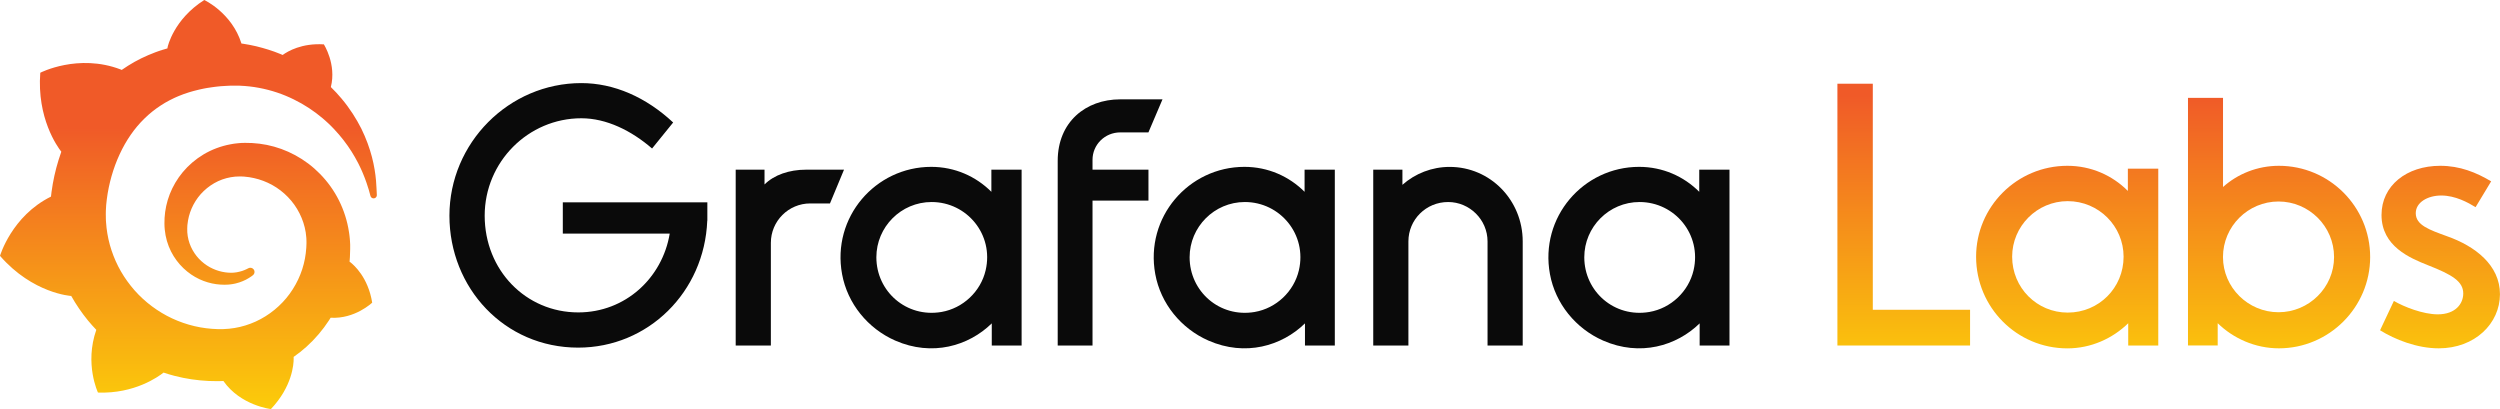
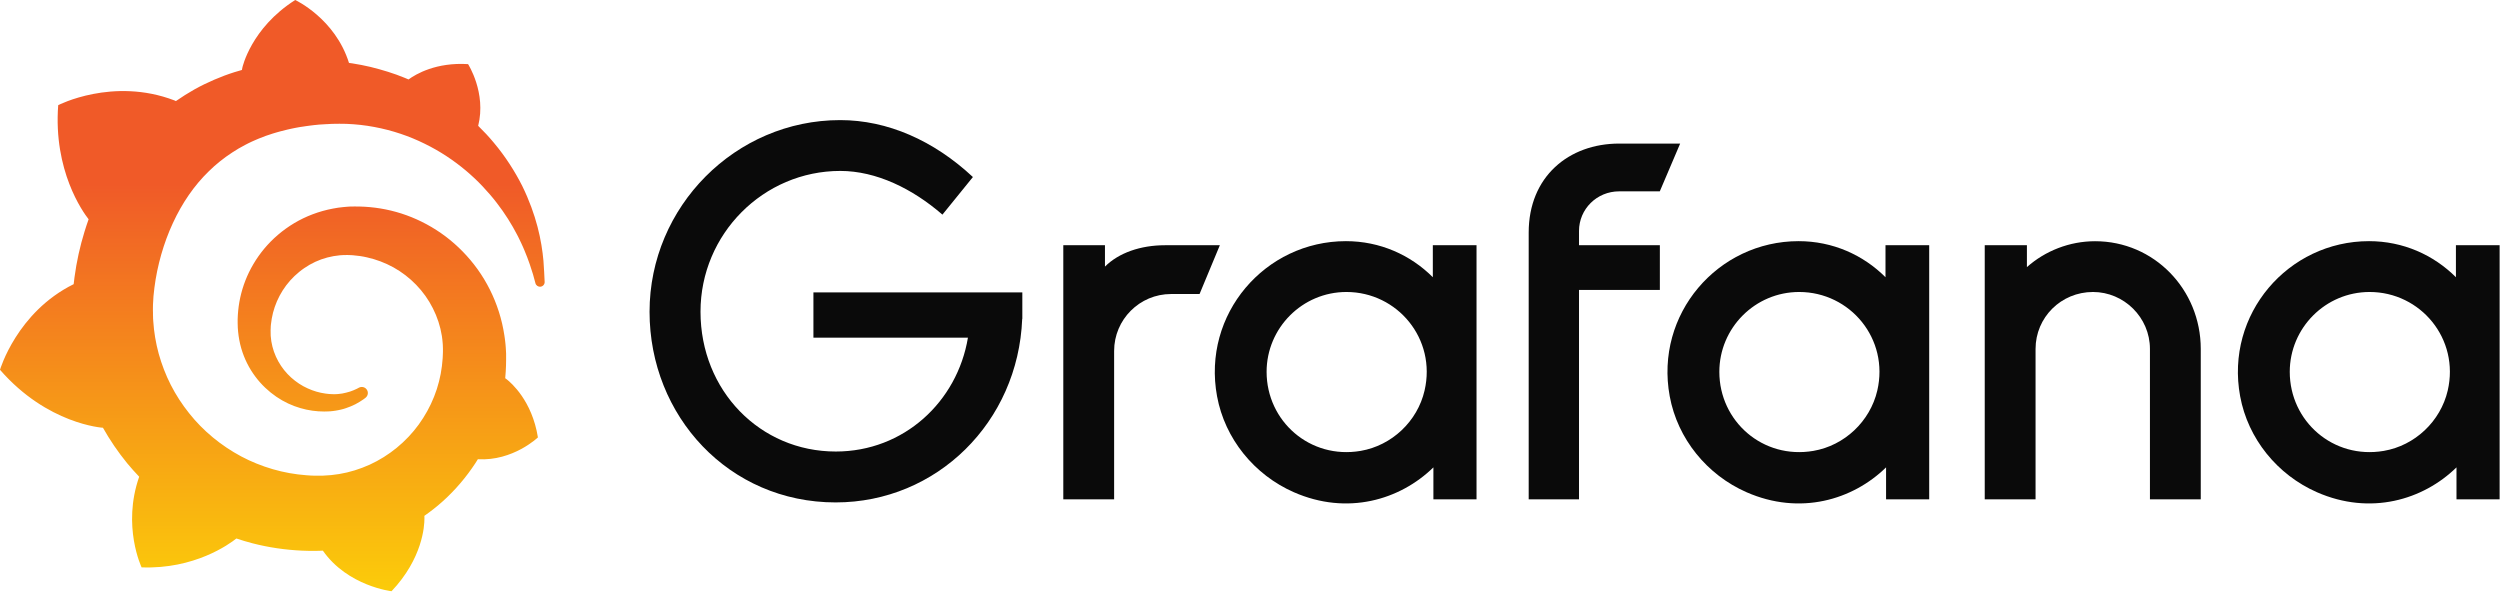
- <svg xmlns="http://www.w3.org/2000/svg" version="1.1" x="0px" y="0px" viewBox="0 0 568 92.92" style="enable-background:new 0 0 568 92.92;" xml:space="preserve">
+ <svg xmlns="http://www.w3.org/2000/svg" version="1.1" x="0px" y="0px" viewBox="0 0 393 92.92" style="enable-background:new 0 0 568 92.92;" xml:space="preserve">
  <style type="text/css">
	.st0{fill:#0a0a0a;}
	.st1{fill:url(#SVGID_1_);}
	.st2{fill:url(#SVGID_2_);}
	.st3{fill:url(#SVGID_3_);}
	.st4{fill:url(#SVGID_4_);}
	.st5{fill:url(#SVGID_5_);}
</style>
  <g>
    <g>
      <path class="st0" d="M160.69,50.13c-0.64,16.22-13.42,28.85-29.33,28.85c-16.78,0-29.25-13.58-29.25-29.97    c0-16.54,13.51-30.13,29.97-30.13c7.43,0,14.7,3.2,20.86,8.95l-4.79,5.91c-4.71-4.08-10.39-6.87-16.06-6.87    c-12.07,0-21.97,9.91-21.97,22.13c0,12.39,9.35,21.98,21.26,21.98c10.71,0,19.1-7.83,20.78-17.9h-24.29v-7.11h32.84V50.13z" />
      <path class="st0" d="M188.57,46.22h-4.48c-4.94,0-8.95,4.01-8.95,8.95V78.5h-7.99V38.55h6.55v3.36c2.16-2.16,5.59-3.36,9.43-3.36    h8.63L188.57,46.22z" />
      <path class="st0" d="M232.12,78.5h-6.79v-5.03c-5.25,5.13-13.54,7.59-21.93,3.91c-6.22-2.73-10.85-8.4-12.08-15.09    c-2.38-12.92,7.56-24.38,20.26-24.38c5.35,0,10.15,2.16,13.66,5.67v-5.03h6.87V78.5z M223.94,61.4c1.89-8.12-4.26-15.5-12.28-15.5    c-6.95,0-12.55,5.67-12.55,12.55c0,7.77,6.83,13.79,14.78,12.43C218.79,70.04,222.82,66.24,223.94,61.4z" />
      <path class="st0" d="M248.22,36.31v2.24h12.71v7.03h-12.71V78.5h-7.91V36.55c0-8.79,6.31-13.98,14.22-13.98h9.59l-3.2,7.51h-6.39    C251.02,30.08,248.22,32.87,248.22,36.31z" />
      <path class="st0" d="M303.28,78.5h-6.79v-5.03c-5.25,5.13-13.54,7.59-21.93,3.91c-6.22-2.73-10.85-8.4-12.08-15.09    c-2.38-12.92,7.56-24.38,20.26-24.38c5.35,0,10.15,2.16,13.66,5.67v-5.03h6.87V78.5z M295.11,61.4c1.89-8.12-4.26-15.5-12.28-15.5    c-6.95,0-12.55,5.67-12.55,12.55c0,7.77,6.83,13.79,14.78,12.43C289.96,70.04,293.98,66.24,295.11,61.4z" />
      <path class="st0" d="M345.96,54.85V78.5h-7.99V54.85c0-4.95-4.08-8.95-8.95-8.95c-5.03,0-9.03,4-9.03,8.95V78.5H312V38.55h6.63    v3.44c2.88-2.56,6.71-4.07,10.71-4.07C338.61,37.91,345.96,45.5,345.96,54.85z" />
      <path class="st0" d="M392.95,78.5h-6.79v-5.03c-5.25,5.13-13.54,7.59-21.93,3.91c-6.22-2.73-10.85-8.4-12.08-15.09    c-2.38-12.92,7.56-24.38,20.26-24.38c5.35,0,10.15,2.16,13.66,5.67v-5.03h6.87V78.5z M384.78,61.4c1.89-8.12-4.26-15.5-12.28-15.5    c-6.95,0-12.55,5.67-12.55,12.55c0,7.77,6.83,13.79,14.78,12.43C379.63,70.04,383.65,66.24,384.78,61.4z" />
    </g>
-     <g>
-       <linearGradient id="SVGID_1_" gradientUnits="userSpaceOnUse" x1="432.53" y1="105.725" x2="432.53" y2="21.688">
-         <stop offset="0" style="stop-color:#FFF100" />
-         <stop offset="1" style="stop-color:#F05A28" />
-       </linearGradient>
-       <path class="st1" d="M447.6,78.5h-30.14V19.02h8.04v51.36h22.1V78.5z" />
-       <linearGradient id="SVGID_2_" gradientUnits="userSpaceOnUse" x1="469.662" y1="105.725" x2="469.662" y2="21.688">
-         <stop offset="0" style="stop-color:#FFF100" />
-         <stop offset="1" style="stop-color:#F05A28" />
-       </linearGradient>
-       <path class="st2" d="M490.36,78.5h-6.83v-5.06c-3.54,3.46-8.44,5.71-13.82,5.71c-11.49,0-20.74-9.32-20.74-20.82    c0-11.33,9.24-20.66,20.74-20.66c5.39,0,10.21,2.17,13.74,5.71v-5.06h6.91V78.5z M482.48,58.32c0-6.91-5.63-12.62-12.7-12.62    c-6.99,0-12.62,5.71-12.62,12.62c0,7.07,5.63,12.7,12.62,12.7C476.86,71.02,482.48,65.4,482.48,58.32z" />
-       <linearGradient id="SVGID_3_" gradientUnits="userSpaceOnUse" x1="517.805" y1="105.725" x2="517.805" y2="21.688">
-         <stop offset="0" style="stop-color:#FFF100" />
-         <stop offset="1" style="stop-color:#F05A28" />
-       </linearGradient>
-       <path class="st3" d="M538.5,58.4c0,11.41-9.32,20.74-20.73,20.74c-5.39,0-10.37-2.25-13.91-5.71v5.06h-6.75V22.24h7.96v20.25    c3.3-2.97,7.8-4.82,12.7-4.82C529.18,37.67,538.5,46.91,538.5,58.4z M530.3,58.4c0-6.99-5.71-12.62-12.62-12.62    s-12.62,5.63-12.62,12.62c0,6.91,5.71,12.54,12.62,12.54S530.3,65.32,530.3,58.4z" />
-       <linearGradient id="SVGID_4_" gradientUnits="userSpaceOnUse" x1="554.375" y1="105.725" x2="554.375" y2="21.688">
-         <stop offset="0" style="stop-color:#FFF100" />
-         <stop offset="1" style="stop-color:#F05A28" />
-       </linearGradient>
-       <path class="st4" d="M565.99,41.2l-3.54,5.87c-1.69-1.04-4.58-2.65-7.8-2.65c-3.05,0-5.79,1.53-5.79,4.02    c0,2.73,3.13,3.78,7.07,5.22c6.43,2.25,12.06,6.59,12.06,13.18c0,6.67-5.71,12.3-13.9,12.3c-4.98,0-9.97-2.01-13.34-4.1l3.14-6.67    c2.33,1.37,6.67,3.05,9.97,3.05c4.02,0,5.79-2.41,5.79-4.74c0-2.73-2.49-4.26-8.04-6.43c-4.02-1.61-10.53-4.26-10.53-11.41    c0-6.67,5.71-11.17,13.34-11.17C558.92,37.67,562.61,39.19,565.99,41.2z" />
-     </g>
    <linearGradient id="SVGID_5_" gradientUnits="userSpaceOnUse" x1="42.775" y1="113.822" x2="42.775" y2="28.926">
      <stop offset="0" style="stop-color:#FFF100" />
      <stop offset="1" style="stop-color:#F05A28" />
    </linearGradient>
    <path class="st5" d="M85.43,41c-0.14-1.56-0.41-3.36-0.93-5.35c-0.52-1.98-1.29-4.15-2.4-6.41C80.97,27,79.5,24.66,77.6,22.4   c-0.74-0.89-1.55-1.76-2.43-2.62c1.31-5.2-1.59-9.7-1.59-9.7c-5-0.31-8.18,1.55-9.36,2.41c-0.2-0.08-0.39-0.17-0.59-0.25   c-0.85-0.35-1.73-0.67-2.63-0.95c-0.9-0.28-1.82-0.54-2.76-0.77c-0.94-0.22-1.9-0.41-2.87-0.56c-0.17-0.03-0.34-0.05-0.51-0.07   C52.68,2.91,46.41,0,46.41,0c-6.98,4.43-8.31,10.63-8.31,10.63s-0.03,0.14-0.07,0.37c-0.39,0.11-0.77,0.22-1.16,0.34   c-0.54,0.16-1.06,0.36-1.6,0.55c-0.53,0.21-1.06,0.41-1.59,0.64c-1.05,0.45-2.1,0.96-3.12,1.53c-0.99,0.56-1.96,1.17-2.91,1.83   c-0.14-0.06-0.24-0.11-0.24-0.11c-9.67-3.69-18.26,0.75-18.26,0.75c-0.78,10.29,3.86,16.77,4.78,17.94   c-0.23,0.64-0.44,1.28-0.64,1.93c-0.72,2.33-1.25,4.72-1.58,7.2c-0.05,0.35-0.09,0.71-0.13,1.07C2.65,49.08,0,58.13,0,58.13   c7.46,8.58,16.15,9.11,16.15,9.11c0.01-0.01,0.02-0.01,0.02-0.02c1.11,1.97,2.39,3.85,3.82,5.6c0.6,0.73,1.24,1.44,1.89,2.12   c-2.72,7.77,0.38,14.25,0.38,14.25c8.3,0.31,13.76-3.63,14.9-4.54c0.83,0.28,1.66,0.53,2.51,0.75c2.55,0.66,5.16,1.04,7.77,1.16   c0.65,0.03,1.3,0.04,1.96,0.04l0.32,0l0.21-0.01l0.41-0.01l0.41-0.02l0.01,0.01c3.91,5.58,10.79,6.37,10.79,6.37   c4.89-5.16,5.17-10.27,5.17-11.38l0,0c0,0,0-0.04,0-0.07c0-0.09,0-0.16,0-0.16s0,0,0,0c0-0.08-0.01-0.15-0.01-0.24   c1.03-0.72,2.01-1.49,2.93-2.32c1.96-1.77,3.67-3.79,5.09-5.96c0.13-0.2,0.26-0.41,0.39-0.62c5.54,0.32,9.44-3.43,9.44-3.43   c-0.92-5.77-4.21-8.58-4.89-9.12l0,0c0,0-0.03-0.02-0.07-0.05c-0.04-0.03-0.06-0.05-0.06-0.05c0,0,0,0,0,0   c-0.04-0.02-0.08-0.05-0.12-0.08c0.03-0.35,0.06-0.69,0.08-1.04c0.04-0.62,0.06-1.24,0.06-1.86l0-0.46l0-0.23l0-0.12   c0-0.16,0-0.1,0-0.16l-0.02-0.39l-0.03-0.52c-0.01-0.18-0.02-0.34-0.04-0.5c-0.01-0.16-0.03-0.32-0.05-0.48l-0.06-0.48l-0.07-0.48   c-0.09-0.63-0.22-1.26-0.36-1.89c-0.58-2.49-1.55-4.85-2.83-6.97c-1.28-2.12-2.88-4-4.67-5.58c-1.8-1.59-3.81-2.86-5.92-3.81   c-2.11-0.95-4.33-1.56-6.54-1.84c-1.1-0.14-2.21-0.2-3.3-0.19l-0.41,0.01l-0.1,0c-0.03,0-0.15,0-0.14,0l-0.17,0.01l-0.4,0.03   c-0.15,0.01-0.31,0.02-0.45,0.04c-0.56,0.05-1.12,0.13-1.66,0.24c-2.19,0.41-4.26,1.2-6.09,2.29c-1.82,1.09-3.41,2.46-4.7,4   c-1.29,1.55-2.29,3.26-2.98,5.03c-0.69,1.77-1.07,3.6-1.18,5.38c-0.03,0.44-0.04,0.89-0.03,1.32c0,0.11,0,0.22,0.01,0.33l0.01,0.36   c0.02,0.21,0.03,0.43,0.05,0.64c0.09,0.9,0.25,1.76,0.49,2.6c0.48,1.66,1.25,3.17,2.21,4.45c0.95,1.28,2.09,2.34,3.3,3.17   c1.21,0.83,2.5,1.42,3.78,1.79c1.28,0.38,2.55,0.54,3.75,0.54c0.15,0,0.3,0,0.45-0.01c0.08,0,0.16-0.01,0.24-0.01   c0.08,0,0.16-0.01,0.24-0.01c0.13-0.01,0.25-0.03,0.38-0.04c0.03,0,0.07-0.01,0.11-0.01l0.12-0.02c0.08-0.01,0.15-0.02,0.23-0.03   c0.16-0.02,0.29-0.05,0.44-0.08c0.14-0.03,0.28-0.05,0.42-0.09c0.28-0.06,0.54-0.14,0.8-0.23c0.52-0.17,1.01-0.38,1.47-0.61   c0.46-0.24,0.88-0.5,1.27-0.77c0.11-0.08,0.22-0.16,0.33-0.25c0.42-0.33,0.49-0.94,0.15-1.35c-0.29-0.36-0.8-0.45-1.2-0.23   c-0.1,0.05-0.2,0.11-0.3,0.16c-0.35,0.17-0.71,0.32-1.1,0.45c-0.39,0.12-0.79,0.22-1.21,0.3c-0.21,0.03-0.42,0.06-0.64,0.08   c-0.11,0.01-0.22,0.02-0.32,0.02c-0.11,0-0.22,0.01-0.32,0.01c-0.1,0-0.21,0-0.31-0.01c-0.13-0.01-0.26-0.01-0.39-0.02   c0,0-0.07,0-0.01,0l-0.04,0l-0.09-0.01c-0.06-0.01-0.12-0.01-0.17-0.02c-0.12-0.01-0.23-0.03-0.35-0.04   c-0.94-0.13-1.89-0.4-2.8-0.82c-0.92-0.41-1.8-0.99-2.59-1.7c-0.79-0.71-1.48-1.57-2.02-2.54c-0.54-0.97-0.92-2.04-1.1-3.17   c-0.09-0.56-0.13-1.15-0.11-1.72c0.01-0.16,0.01-0.31,0.02-0.47c0,0.04,0-0.02,0-0.03l0-0.06l0.01-0.12   c0.01-0.08,0.01-0.15,0.02-0.23c0.03-0.31,0.08-0.62,0.13-0.93c0.43-2.46,1.66-4.86,3.57-6.68c0.48-0.45,0.99-0.88,1.54-1.25   c0.55-0.38,1.13-0.71,1.73-0.99c0.61-0.28,1.24-0.51,1.89-0.68c0.65-0.17,1.32-0.29,1.99-0.35c0.34-0.03,0.68-0.04,1.02-0.04   c0.09,0,0.16,0,0.23,0l0.28,0.01l0.17,0.01c0.07,0,0,0,0.03,0l0.07,0l0.28,0.02c0.73,0.06,1.46,0.16,2.18,0.33   c1.44,0.32,2.84,0.85,4.15,1.57c2.61,1.45,4.84,3.71,6.2,6.44c0.69,1.36,1.17,2.82,1.41,4.33c0.06,0.38,0.1,0.76,0.13,1.14   l0.02,0.29l0.01,0.29c0.01,0.1,0.01,0.19,0.01,0.29c0,0.1,0.01,0.2,0,0.27l0,0.25l-0.01,0.28c-0.01,0.19-0.02,0.49-0.03,0.68   c-0.03,0.42-0.07,0.83-0.12,1.25c-0.05,0.41-0.12,0.82-0.19,1.23c-0.08,0.41-0.17,0.81-0.27,1.21c-0.2,0.8-0.46,1.6-0.77,2.37   c-0.61,1.55-1.43,3.02-2.41,4.38c-1.97,2.71-4.66,4.92-7.72,6.32c-1.53,0.69-3.15,1.2-4.8,1.47c-0.83,0.14-1.67,0.22-2.51,0.25   l-0.16,0.01l-0.13,0l-0.27,0l-0.41,0l-0.21,0c0.11,0-0.02,0-0.01,0l-0.08,0c-0.45-0.01-0.9-0.03-1.35-0.07   c-1.8-0.13-3.57-0.45-5.29-0.95c-1.72-0.5-3.39-1.17-4.97-2.01c-3.16-1.69-5.98-4-8.19-6.79c-1.11-1.39-2.08-2.88-2.88-4.45   c-0.8-1.57-1.43-3.22-1.9-4.9c-0.46-1.69-0.75-3.41-0.86-5.15l-0.02-0.33l-0.01-0.08l0-0.07l0-0.14l-0.01-0.29l0-0.07l0-0.1l0-0.2   l-0.01-0.4l0-0.08c0,0.01,0,0.01,0-0.03l0-0.16c0-0.21,0.01-0.42,0.01-0.64c0.03-0.86,0.1-1.74,0.22-2.62   c0.11-0.88,0.26-1.77,0.44-2.65c0.18-0.88,0.4-1.75,0.64-2.6c0.49-1.71,1.1-3.37,1.83-4.94c1.45-3.14,3.35-5.91,5.64-8.13   c0.57-0.56,1.16-1.09,1.78-1.58c0.61-0.49,1.25-0.95,1.91-1.38c0.65-0.43,1.33-0.83,2.03-1.19c0.34-0.19,0.7-0.35,1.05-0.52   c0.18-0.08,0.36-0.16,0.54-0.24c0.18-0.08,0.36-0.16,0.54-0.23c0.72-0.31,1.47-0.56,2.22-0.8c0.19-0.06,0.38-0.11,0.57-0.17   c0.19-0.06,0.38-0.1,0.57-0.16c0.38-0.11,0.77-0.2,1.15-0.29c0.19-0.05,0.39-0.09,0.58-0.13c0.19-0.04,0.39-0.08,0.58-0.12   c0.2-0.04,0.39-0.07,0.59-0.11l0.29-0.05l0.29-0.04c0.2-0.03,0.39-0.06,0.59-0.09c0.22-0.04,0.44-0.05,0.66-0.09   c0.18-0.02,0.48-0.06,0.66-0.08c0.14-0.01,0.28-0.03,0.42-0.04l0.28-0.03l0.14-0.01l0.16-0.01c0.22-0.01,0.44-0.03,0.67-0.04   l0.33-0.02c0,0,0.12,0,0.02,0l0.07,0l0.14-0.01c0.19-0.01,0.38-0.02,0.57-0.03c0.75-0.02,1.5-0.02,2.25,0   c1.49,0.06,2.95,0.22,4.37,0.49c2.84,0.53,5.51,1.44,7.93,2.64c2.42,1.18,4.59,2.64,6.47,4.22c0.12,0.1,0.23,0.2,0.35,0.3   c0.11,0.1,0.23,0.2,0.34,0.3c0.23,0.2,0.45,0.41,0.67,0.61c0.22,0.2,0.43,0.41,0.64,0.62c0.21,0.21,0.42,0.42,0.61,0.63   c0.8,0.85,1.54,1.7,2.2,2.56c1.34,1.72,2.41,3.46,3.26,5.1c0.05,0.1,0.11,0.2,0.16,0.31c0.05,0.1,0.1,0.2,0.15,0.31   c0.1,0.2,0.2,0.4,0.29,0.6c0.09,0.2,0.19,0.4,0.27,0.59c0.09,0.2,0.17,0.39,0.25,0.58c0.32,0.77,0.61,1.5,0.84,2.19   c0.39,1.11,0.68,2.12,0.9,3c0.09,0.35,0.42,0.58,0.78,0.55c0.37-0.03,0.66-0.34,0.67-0.71C85.56,43.36,85.54,42.26,85.43,41z" />
  </g>
</svg>
